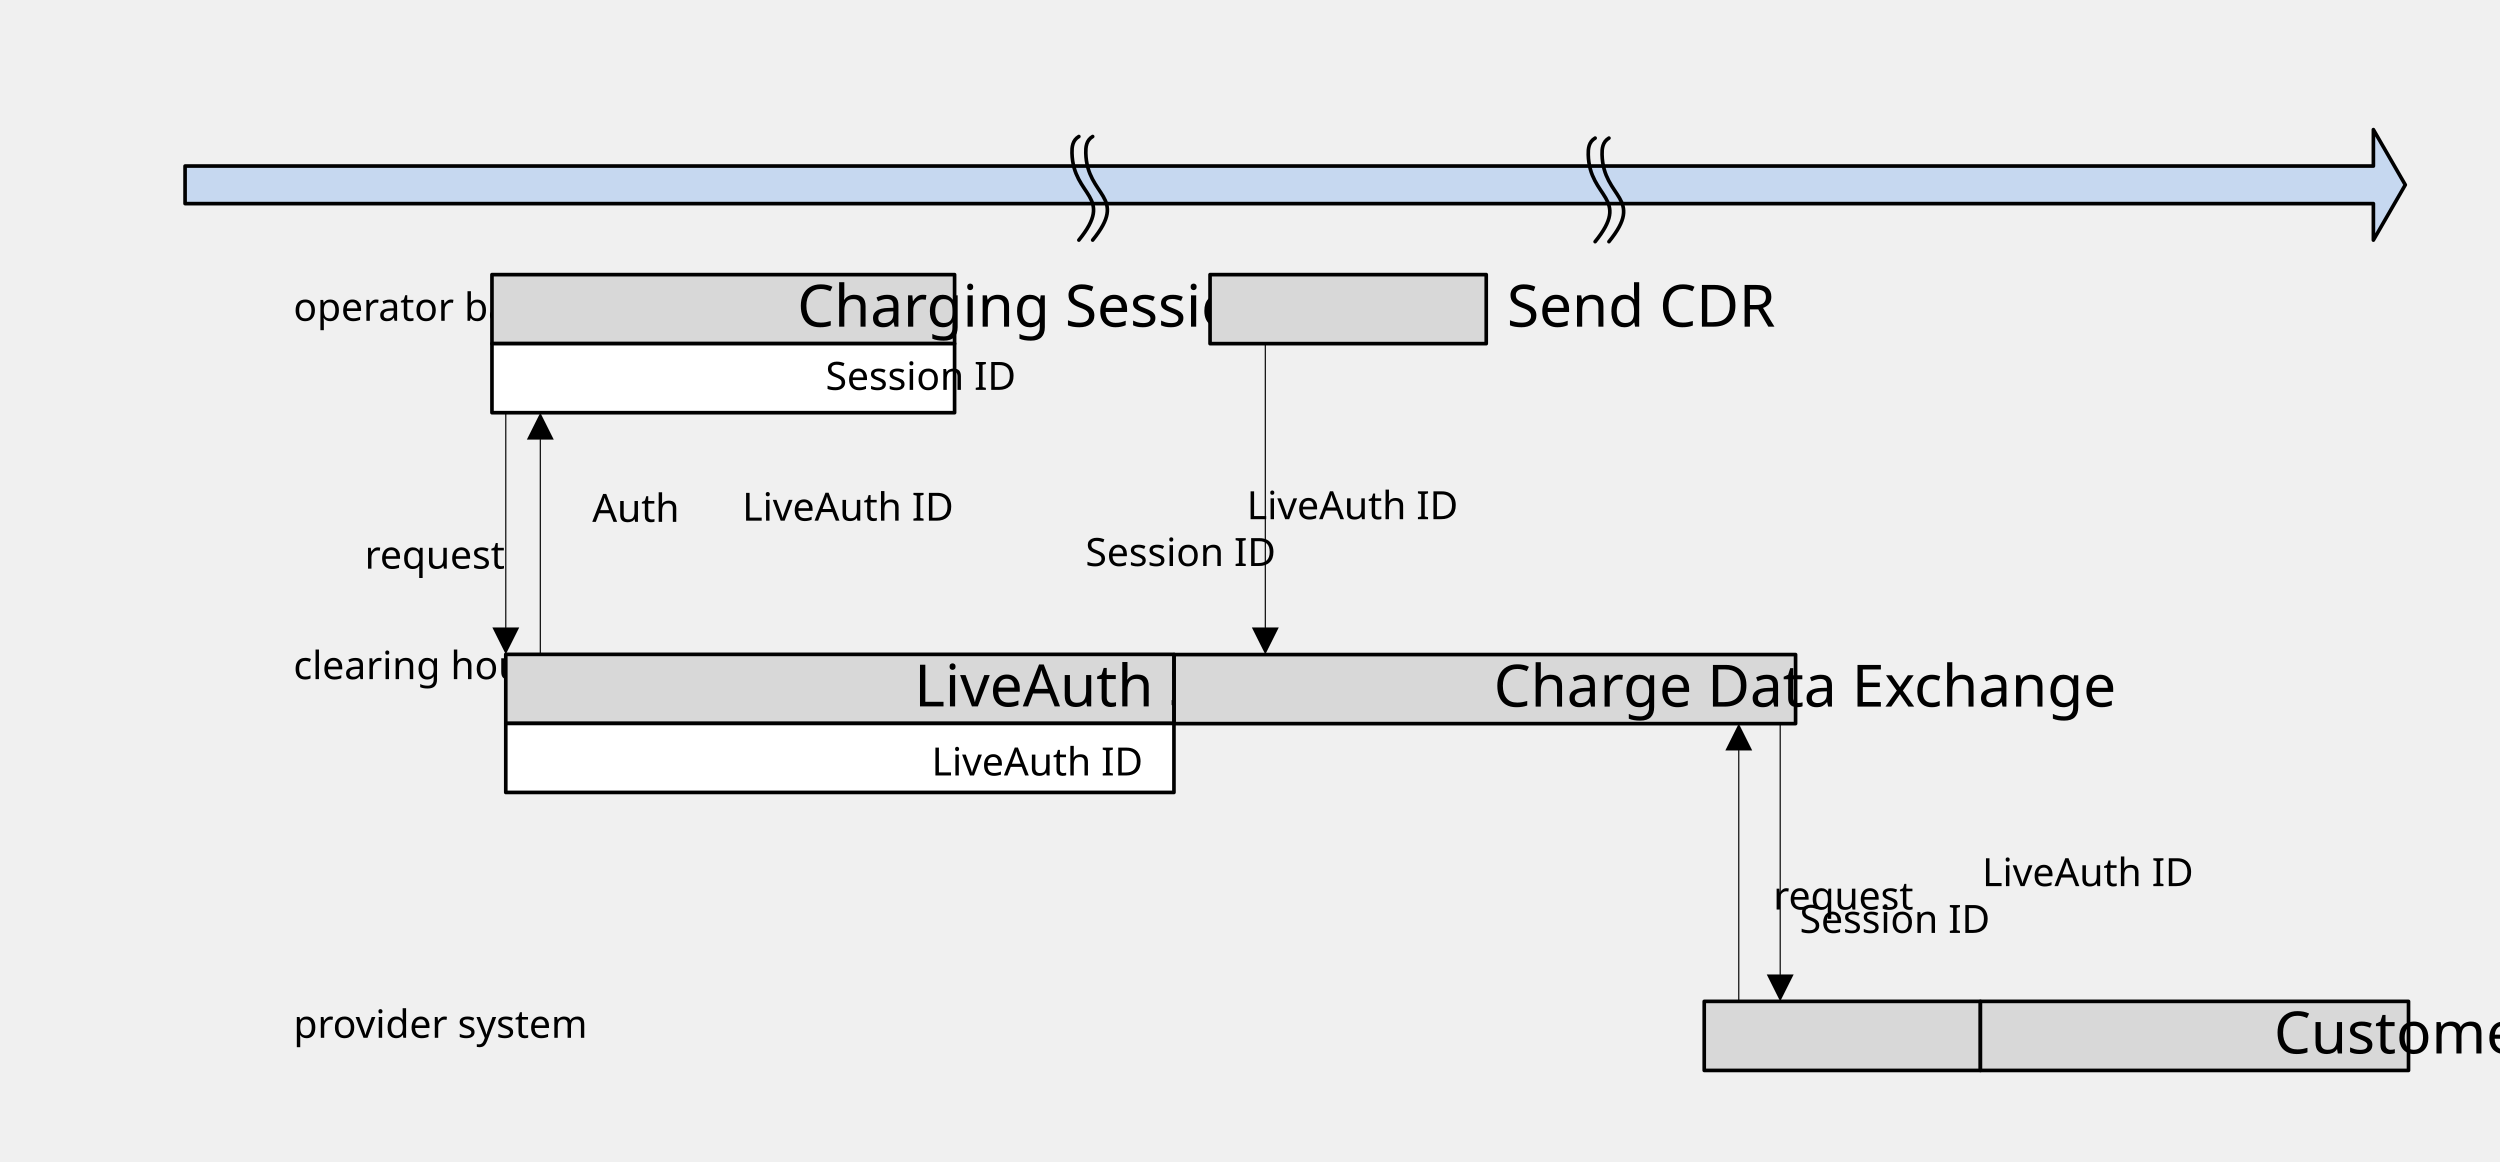
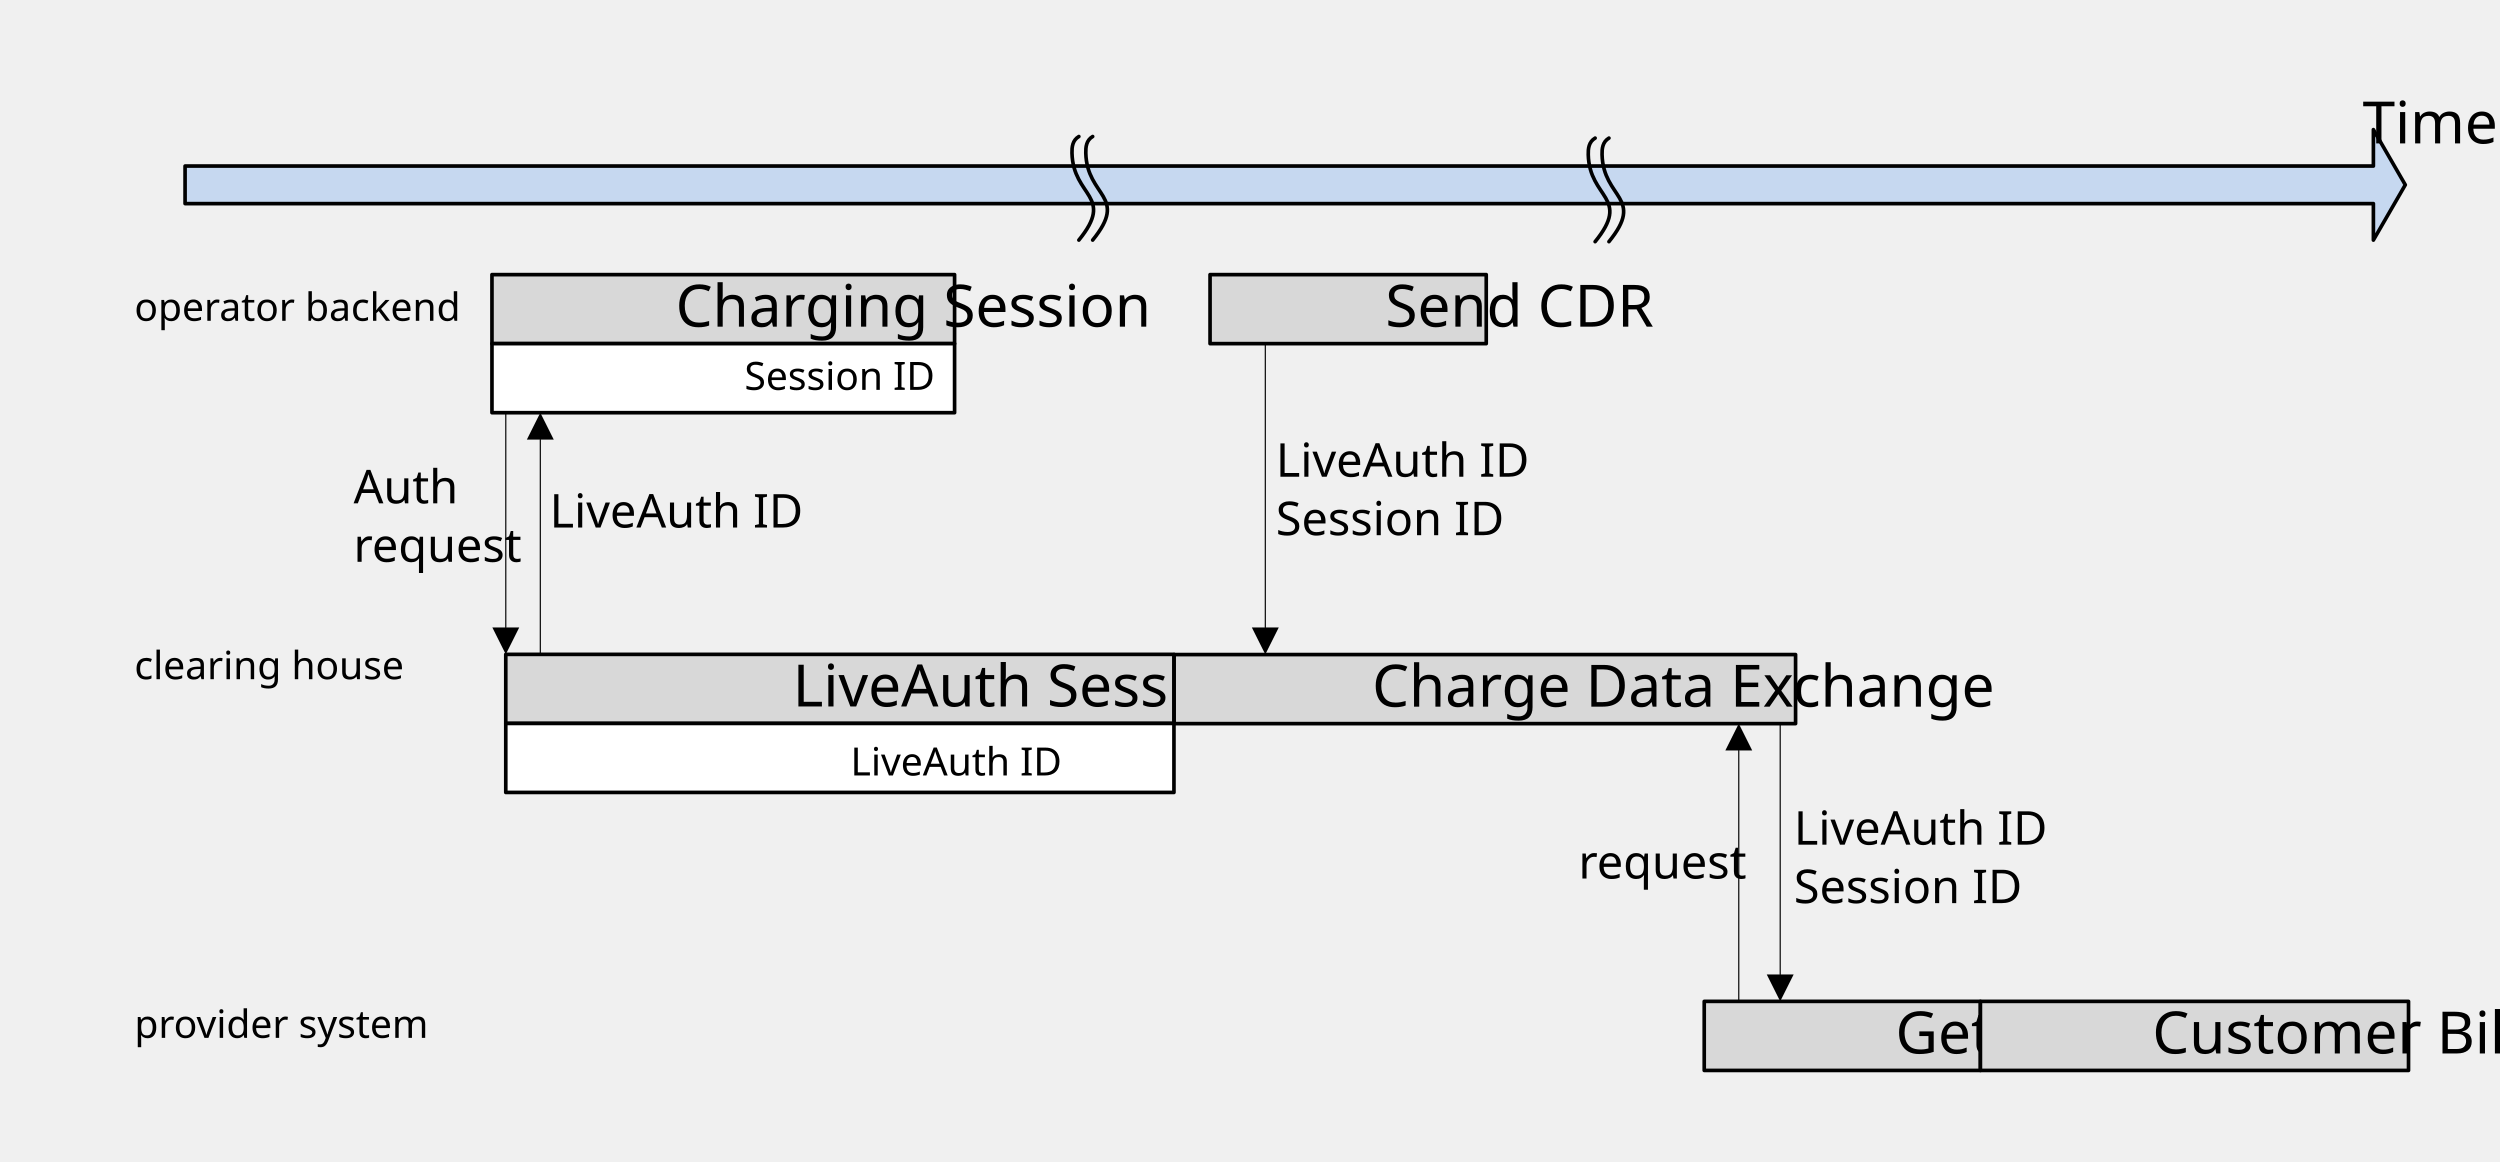
- <svg xmlns="http://www.w3.org/2000/svg" xmlns:ns1="http://schemas.microsoft.com/visio/2003/SVGExtensions/" xmlns:xlink="http://www.w3.org/1999/xlink" width="7.127in" height="3.312in" viewBox="0 0 513.112 238.476" xml:space="preserve" color-interpolation-filters="sRGB" class="st11">
+ <svg xmlns="http://www.w3.org/2000/svg" xmlns:ns1="http://schemas.microsoft.com/visio/2003/SVGExtensions/" xmlns:xlink="http://www.w3.org/1999/xlink" width="7.127in" height="3.312in" viewBox="0 0 513.112 238.476" xml:space="preserve" color-interpolation-filters="sRGB" class="st11" id="svg5567" version="1.1">
  <ns1:documentProperties ns1:langID="1031" ns1:metric="true" ns1:viewMarkup="false">
    <ns1:userDefs>
      <ns1:ud ns1:nameU="msvNoAutoConnect" ns1:val="VT0(1):26" />
    </ns1:userDefs>
  </ns1:documentProperties>
-   <style type="text/css">
+   <style type="text/css" id="style5569">
	
		.st1 {fill:none;stroke:none;stroke-linecap:round;stroke-linejoin:round;stroke-width:0.75}
		.st2 {fill:#000000;font-family:Calibri;font-size:0.667em}
		.st3 {fill:#d8d8d8;stroke:#000000;stroke-linecap:round;stroke-linejoin:round;stroke-width:0.75}
		.st4 {fill:#000000;font-family:Calibri;font-size:1em}
		.st5 {fill:#c6d8f0;stroke:#000000;stroke-linecap:round;stroke-linejoin:round;stroke-width:0.75}
		.st6 {marker-end:url(#mrkr4-24);stroke:#000000;stroke-linecap:round;stroke-linejoin:round;stroke-width:0.24}
		.st7 {fill:#000000;fill-opacity:1;stroke:#000000;stroke-opacity:1;stroke-width:0.087}
		.st8 {font-size:1em}
		.st9 {stroke:#000000;stroke-linecap:round;stroke-linejoin:round;stroke-width:0.75}
		.st10 {fill:#ffffff;stroke:#000000;stroke-linecap:round;stroke-linejoin:round;stroke-width:0.75}
		.st11 {fill:none;fill-rule:evenodd;font-size:12px;overflow:visible;stroke-linecap:square;stroke-miterlimit:3}
	
	</style>
  <defs id="Markers">
    <g id="lend4">
-       <path d="M 2 1 L 0 0 L 2 -1 L 2 1 " style="stroke:none" />
+       <path d="M 2 1 L 0 0 L 2 -1 L 2 1 " style="stroke:none" id="path5573" />
    </g>
    <marker id="mrkr4-24" class="st7" ns1:arrowType="4" ns1:arrowSize="2" ns1:setback="23.0021" refX="-23.002" orient="auto" markerUnits="strokeWidth" overflow="visible">
-       <use xlink:href="#lend4" transform="scale(-11.50105,-11.50105) " />
+       <use xlink:href="#lend4" transform="scale(-11.50105,-11.50105) " id="use5576" />
    </marker>
+     <ns1:pageProperties ns1:shadowOffsetY="-8.50394" ns1:shadowOffsetX="8.50394" ns1:drawingUnits="24" ns1:pageScale="0.0393701" ns1:drawingScale="0.0393701" />
+     <ns1:layer ns1:index="0" ns1:name="Verbinder" />
+     <ns1:textBlock ns1:margins="rect(4,4,4,4)" ns1:tabSpace="42.5197" />
+     <ns1:textRect cx="43.937" cy="231.39" width="87.88" height="14.173" />
+     <ns1:userDefs>
+       <ns1:ud ns1:nameU="visVersion" ns1:val="VT0(14):26" />
+     </ns1:userDefs>
+     <ns1:textBlock ns1:margins="rect(4,4,4,4)" ns1:tabSpace="42.5197" />
+     <ns1:textRect cx="30.472" cy="232.882" width="60.95" height="11.189" />
+     <ns1:textBlock ns1:margins="rect(4,4,4,4)" ns1:tabSpace="42.5197" />
+     <ns1:textRect cx="24.803" cy="224.303" width="49.61" height="28.346" />
+     <ns1:userDefs>
+       <ns1:ud ns1:nameU="visVersion" ns1:val="VT0(14):26" />
+     </ns1:userDefs>
+     <ns1:textBlock ns1:margins="rect(4,4,4,4)" ns1:tabSpace="42.5197" />
+     <ns1:textRect cx="28.346" cy="231.39" width="56.7" height="14.173" />
+     <ns1:userDefs>
+       <ns1:ud ns1:nameU="visVersion" ns1:val="VT0(14):26" />
+     </ns1:userDefs>
+     <ns1:textBlock ns1:margins="rect(4,4,4,4)" ns1:tabSpace="42.5197" />
+     <ns1:textRect cx="47.48" cy="231.39" width="94.97" height="14.173" />
+     <ns1:textBlock ns1:margins="rect(4,4,4,4)" ns1:tabSpace="42.5197" />
+     <ns1:textRect cx="23.386" cy="232.882" width="46.78" height="11.189" />
+     <ns1:textBlock ns1:margins="rect(4,4,4,4)" ns1:tabSpace="42.5197" />
+     <ns1:textRect cx="21.26" cy="227.846" width="42.52" height="21.26" />
+     <ns1:textBlock ns1:margins="rect(4,4,4,4)" ns1:tabSpace="42.5197" />
+     <ns1:textRect cx="68.578" cy="231.39" width="137.16" height="14.173" />
+     <ns1:textBlock ns1:margins="rect(4,4,4,4)" ns1:tabSpace="42.5197" />
+     <ns1:textRect cx="21.26" cy="224.303" width="42.52" height="28.346" />
+     <ns1:textBlock ns1:margins="rect(4,4,4,4)" ns1:tabSpace="42.5197" />
+     <ns1:textRect cx="24.803" cy="226.975" width="49.61" height="23.002" />
+     <ns1:userDefs>
+       <ns1:ud ns1:nameU="visVersion" ns1:val="VT0(14):26" />
+     </ns1:userDefs>
+     <ns1:textBlock ns1:margins="rect(4,4,4,4)" ns1:tabSpace="42.5197" />
+     <ns1:textRect cx="63.779" cy="231.39" width="127.56" height="14.173" />
+     <ns1:textBlock ns1:margins="rect(4,4,4,4)" ns1:tabSpace="42.5197" />
+     <ns1:textRect cx="28.346" cy="231.39" width="56.7" height="14.173" />
+     <ns1:userDefs>
+       <ns1:ud ns1:nameU="visVersion" ns1:val="VT0(14):26" />
+     </ns1:userDefs>
+     <ns1:textBlock ns1:margins="rect(4,4,4,4)" ns1:tabSpace="42.5197" />
+     <ns1:textRect cx="68.578" cy="231.39" width="137.16" height="14.173" />
+     <ns1:textBlock ns1:margins="rect(4,4,4,4)" ns1:tabSpace="42.5197" />
+     <ns1:textRect cx="47.48" cy="231.39" width="94.97" height="14.173" />
+     <ns1:textBlock ns1:margins="rect(4,4,4,4)" ns1:tabSpace="42.5197" />
+     <ns1:textRect cx="30.472" cy="232.882" width="60.95" height="11.189" />
+     <ns1:textBlock ns1:margins="rect(4,4,4,4)" ns1:tabSpace="42.5197" />
+     <ns1:textRect cx="33.307" cy="232.882" width="66.62" height="11.189" />
+     <ns1:textBlock ns1:tabSpace="42.5197" ns1:margins="rect(4,4,4,4)" />
+     <ns1:textRect height="14.173" width="85.04" cy="231.39" cx="42.52" />
+     <ns1:userDefs>
+       <ns1:ud ns1:val="VT0(14):26" ns1:nameU="visVersion" />
+     </ns1:userDefs>
  </defs>
-   <g ns1:mID="4" ns1:index="2" ns1:groupContext="foregroundPage">
-     <ns1:pageProperties ns1:drawingScale="0.0393701" ns1:pageScale="0.0393701" ns1:drawingUnits="24" ns1:shadowOffsetX="8.50394" ns1:shadowOffsetY="-8.50394" />
-     <ns1:layer ns1:name="Verbinder" ns1:index="0" />
-     <g id="shape4-1" ns1:mID="4" ns1:groupContext="shape" transform="translate(18.75,-169.427)">
-       <ns1:textBlock ns1:margins="rect(4,4,4,4)" ns1:tabSpace="42.5197" />
-       <ns1:textRect cx="33.307" cy="232.882" width="66.62" height="11.189" />
-       <rect x="0" y="227.287" width="66.614" height="11.189" class="st1" />
-       <text x="4" y="235.28" class="st2" ns1:langID="1031">
-         <ns1:paragraph />
-         <ns1:tabList />operator backend</text>
-     </g>
-     <g id="shape5-4" ns1:mID="5" ns1:groupContext="shape" transform="translate(18.75,-97.0689)">
-       <ns1:textBlock ns1:margins="rect(4,4,4,4)" ns1:tabSpace="42.5197" />
-       <ns1:textRect cx="30.472" cy="232.882" width="60.95" height="11.189" />
-       <rect x="0" y="227.287" width="60.945" height="11.189" class="st1" />
-       <text x="4" y="236.48" class="st2" ns1:langID="1031">
-         <ns1:paragraph />
-         <ns1:tabList />clearing house</text>
-     </g>
-     <g id="shape7-7" ns1:mID="7" ns1:groupContext="shape" transform="translate(100.955,-167.935)">
-       <ns1:textBlock ns1:margins="rect(4,4,4,4)" ns1:tabSpace="42.5197" />
-       <ns1:textRect cx="47.48" cy="231.39" width="94.97" height="14.173" />
-       <rect x="0" y="224.303" width="94.961" height="14.173" class="st3" />
-       <text x="6.5" y="234.99" class="st4" ns1:langID="1031">
-         <ns1:paragraph ns1:horizAlign="1" />
-         <ns1:tabList />Charging Session</text>
-     </g>
-     <g id="shape8-10" ns1:mID="8" ns1:groupContext="shape" transform="translate(103.789,-89.9823)">
-       <ns1:textBlock ns1:margins="rect(4,4,4,4)" ns1:tabSpace="42.5197" />
-       <ns1:textRect cx="68.578" cy="231.39" width="137.16" height="14.173" />
-       <rect x="0" y="224.303" width="137.156" height="14.173" class="st3" />
-       <text x="27.71" y="234.99" class="st4" ns1:langID="1031">
-         <ns1:paragraph ns1:horizAlign="1" />
-         <ns1:tabList />LiveAuth Session</text>
-     </g>
-     <g id="group9-13" transform="translate(91.2148,-189.195)" ns1:mID="9" ns1:groupContext="group">
-       <g id="shape10-14" ns1:mID="10" ns1:groupContext="shape" transform="translate(402.486,2.84217E-014) scale(-1,1)">
-         <ns1:userDefs>
-           <ns1:ud ns1:nameU="visVersion" ns1:val="VT0(14):26" />
-         </ns1:userDefs>
-         <path d="M0 227.14 L6.55 215.8 L6.55 223.28 L455.74 223.28 L455.74 230.99 L6.55 230.99 L6.55 238.48 L0 227.14 Z" class="st5" />
-       </g>
-       <g id="shape11-16" ns1:mID="11" ns1:groupContext="shape" transform="translate(305.636,-16.3583)">
-         <ns1:textBlock ns1:margins="rect(4,4,4,4)" ns1:tabSpace="42.5197" />
-         <ns1:textRect cx="42.52" cy="231.39" width="85.04" height="14.173" />
-         <rect x="0" y="224.303" width="85.039" height="14.173" class="st1" />
-         <text x="56.88" y="234.99" class="st4" ns1:langID="2057">
-           <ns1:paragraph ns1:horizAlign="2" />
-           <ns1:tabList />Time</text>
-       </g>
-     </g>
-     <g id="shape14-19" ns1:mID="14" ns1:groupContext="shape" ns1:layerMember="0" transform="translate(96.7028,-153.762)">
-       <ns1:userDefs>
-         <ns1:ud ns1:nameU="visVersion" ns1:val="VT0(14):26" />
-       </ns1:userDefs>
-       <path d="M7.09 238.48 L7.09 282.56" class="st6" />
-     </g>
-     <g id="shape26-25" ns1:mID="26" ns1:groupContext="shape" transform="translate(248.356,-167.935)">
-       <ns1:textBlock ns1:margins="rect(4,4,4,4)" ns1:tabSpace="42.5197" />
-       <ns1:textRect cx="28.346" cy="231.39" width="56.7" height="14.173" />
-       <rect x="0" y="224.303" width="56.693" height="14.173" class="st3" />
-       <text x="4.79" y="234.99" class="st4" ns1:langID="1031">
-         <ns1:paragraph ns1:horizAlign="1" />
-         <ns1:tabList />Send CDR</text>
-     </g>
-     <g id="shape27-28" ns1:mID="27" ns1:groupContext="shape" transform="translate(240.986,-89.9409)">
-       <ns1:textBlock ns1:margins="rect(4,4,4,4)" ns1:tabSpace="42.5197" />
-       <ns1:textRect cx="63.779" cy="231.39" width="127.56" height="14.173" />
-       <rect x="0" y="224.303" width="127.559" height="14.173" class="st3" />
-       <text x="9.44" y="234.99" class="st4" ns1:langID="1031">
-         <ns1:paragraph ns1:horizAlign="1" />
-         <ns1:tabList />Charge Data Exchange</text>
-     </g>
-     <g id="shape28-31" ns1:mID="28" ns1:groupContext="shape" ns1:layerMember="0" transform="translate(252.608,-167.935)">
-       <ns1:userDefs>
-         <ns1:ud ns1:nameU="visVersion" ns1:val="VT0(14):26" />
-       </ns1:userDefs>
-       <path d="M7.09 238.48 L7.09 296.74" class="st6" />
-     </g>
-     <g id="shape29-36" ns1:mID="29" ns1:groupContext="shape" transform="translate(210.089,-118.004)">
-       <ns1:textBlock ns1:margins="rect(4,4,4,4)" ns1:tabSpace="42.5197" />
-       <ns1:textRect cx="24.803" cy="226.975" width="49.61" height="23.002" />
-       <rect x="0" y="215.474" width="49.606" height="23.002" class="st1" />
-       <text x="8.35" y="224.58" class="st2" ns1:langID="1031">
-         <ns1:paragraph ns1:horizAlign="2" />
-         <ns1:tabList />LiveAuth ID<ns1:lf />
-         <tspan x="12.69" dy="1.2em" class="st8">Session ID</tspan>
-       </text>
-     </g>
-     <g id="shape31-40" ns1:mID="31" ns1:groupContext="shape" transform="translate(312.945,-40.0098)">
-       <ns1:textBlock ns1:margins="rect(4,4,4,4)" ns1:tabSpace="42.5197" />
-       <ns1:textRect cx="21.26" cy="224.303" width="42.52" height="28.346" />
-       <rect x="0" y="210.13" width="42.52" height="28.346" class="st1" />
-       <text x="13.56" y="226.7" class="st2" ns1:langID="1031">
-         <ns1:paragraph ns1:horizAlign="2" />
-         <ns1:tabList />request</text>
-     </g>
-     <g id="group32-43" transform="translate(220.01,-189.195)" ns1:mID="32" ns1:groupContext="group">
-       <g id="shape33-44" ns1:mID="33" ns1:groupContext="shape" transform="translate(238.476,217.217) rotate(90)">
-         <path d="M0 237.06 C0.78 238.38 2.18 238.5 3.4 238.47 C12.5 238.24 12.11 229.62 21.26 237.06" class="st9" />
-       </g>
-       <g id="shape34-47" ns1:mID="34" ns1:groupContext="shape" transform="translate(241.311,217.217) rotate(90)">
-         <path d="M0 237.06 C0.78 238.38 2.18 238.5 3.4 238.47 C12.5 238.24 12.11 229.62 21.26 237.06" class="st9" />
-       </g>
-     </g>
-     <g id="shape1-50" ns1:mID="1" ns1:groupContext="shape" transform="translate(103.789,-75.8091)">
-       <ns1:textBlock ns1:margins="rect(4,4,4,4)" ns1:tabSpace="42.5197" />
-       <ns1:textRect cx="68.578" cy="231.39" width="137.16" height="14.173" />
-       <rect x="0" y="224.303" width="137.156" height="14.173" class="st10" />
-       <text x="49.95" y="234.99" class="st2" ns1:langID="1031">
-         <ns1:paragraph ns1:horizAlign="1" />
-         <ns1:tabList />LiveAuth ID</text>
-     </g>
-     <g id="shape3-53" ns1:mID="3" ns1:groupContext="shape" transform="translate(61.2697,-118.329)">
-       <ns1:textBlock ns1:margins="rect(4,4,4,4)" ns1:tabSpace="42.5197" />
-       <ns1:textRect cx="21.26" cy="227.846" width="42.52" height="21.26" />
-       <rect x="0" y="217.217" width="42.52" height="21.26" class="st1" />
-       <text x="22.81" y="225.45" class="st2" ns1:langID="1031">
-         <ns1:paragraph ns1:horizAlign="2" />
-         <ns1:tabList />Auth <tspan x="13.56" dy="1.2em" class="st8">request</tspan>
-       </text>
-     </g>
-     <g id="shape6-57" ns1:mID="6" ns1:groupContext="shape" transform="translate(110.876,-128.399)">
-       <ns1:textBlock ns1:margins="rect(4,4,4,4)" ns1:tabSpace="42.5197" />
-       <ns1:textRect cx="23.386" cy="232.882" width="46.78" height="11.189" />
-       <rect x="0" y="227.287" width="46.772" height="11.189" class="st1" />
-       <text x="4" y="235.28" class="st2" ns1:langID="1031">
-         <ns1:paragraph />
-         <ns1:tabList />LiveAuth ID</text>
-     </g>
-     <g id="shape12-60" ns1:mID="12" ns1:groupContext="shape" transform="translate(100.955,-153.762)">
-       <ns1:textBlock ns1:margins="rect(4,4,4,4)" ns1:tabSpace="42.5197" />
-       <ns1:textRect cx="47.48" cy="231.39" width="94.97" height="14.173" />
-       <rect x="0" y="224.303" width="94.961" height="14.173" class="st10" />
-       <text x="31.02" y="233.79" class="st2" ns1:langID="1031">
-         <ns1:paragraph ns1:horizAlign="1" />
-         <ns1:tabList />Session ID</text>
-     </g>
-     <g id="shape2-63" ns1:mID="2" ns1:groupContext="shape" ns1:layerMember="0" transform="translate(103.789,-104.156)">
-       <ns1:userDefs>
-         <ns1:ud ns1:nameU="visVersion" ns1:val="VT0(14):26" />
-       </ns1:userDefs>
-       <path d="M7.09 238.48 L7.09 194.39" class="st6" />
-     </g>
-     <g id="shape15-68" ns1:mID="15" ns1:groupContext="shape" transform="translate(349.795,-18.75)">
-       <ns1:textBlock ns1:margins="rect(4,4,4,4)" ns1:tabSpace="42.5197" />
-       <ns1:textRect cx="28.346" cy="231.39" width="56.7" height="14.173" />
-       <rect x="0" y="224.303" width="56.693" height="14.173" class="st3" />
-       <text x="8.06" y="234.99" class="st4" ns1:langID="1031">
-         <ns1:paragraph ns1:horizAlign="1" />
-         <ns1:tabList />Get CDR</text>
-     </g>
-     <g id="shape16-71" ns1:mID="16" ns1:groupContext="shape" ns1:layerMember="0" transform="translate(358.299,-89.9409)">
-       <ns1:userDefs>
-         <ns1:ud ns1:nameU="visVersion" ns1:val="VT0(14):26" />
-       </ns1:userDefs>
-       <path d="M7.09 238.48 L7.09 273.91 L7.09 289.97" class="st6" />
-     </g>
-     <g id="shape17-76" ns1:mID="17" ns1:groupContext="shape" transform="translate(365.386,-40.0098)">
-       <ns1:textBlock ns1:margins="rect(4,4,4,4)" ns1:tabSpace="42.5197" />
-       <ns1:textRect cx="24.803" cy="224.303" width="49.61" height="28.346" />
-       <rect x="0" y="210.13" width="49.606" height="28.346" class="st1" />
-       <text x="4" y="221.9" class="st2" ns1:langID="1031">
-         <ns1:paragraph />
-         <ns1:tabList />LiveAuth ID<ns1:lf />
-         <tspan x="4" dy="1.2em" class="st8">Session ID</tspan>
-       </text>
-     </g>
-     <g id="shape19-80" ns1:mID="19" ns1:groupContext="shape" transform="translate(18.75,-23.4427)">
-       <ns1:textBlock ns1:margins="rect(4,4,4,4)" ns1:tabSpace="42.5197" />
-       <ns1:textRect cx="30.472" cy="232.882" width="60.95" height="11.189" />
-       <rect x="0" y="227.287" width="60.945" height="11.189" class="st1" />
-       <text x="4" y="236.48" class="st2" ns1:langID="1031">
-         <ns1:paragraph />
-         <ns1:tabList />provider system</text>
-     </g>
-     <g id="shape18-83" ns1:mID="18" ns1:groupContext="shape" ns1:layerMember="0" transform="translate(349.795,-33.248)">
-       <ns1:userDefs>
-         <ns1:ud ns1:nameU="visVersion" ns1:val="VT0(14):26" />
-       </ns1:userDefs>
-       <path d="M7.09 238.48 L7.09 187.3" class="st6" />
-     </g>
-     <g id="shape21-88" ns1:mID="21" ns1:groupContext="shape" transform="translate(406.488,-18.75)">
-       <ns1:textBlock ns1:margins="rect(4,4,4,4)" ns1:tabSpace="42.5197" />
-       <ns1:textRect cx="43.937" cy="231.39" width="87.88" height="14.173" />
-       <rect x="0" y="224.303" width="87.874" height="14.173" class="st3" />
-       <text x="4.09" y="234.99" class="st4" ns1:langID="1031">
-         <ns1:paragraph ns1:horizAlign="1" />
-         <ns1:tabList />Customer Billing</text>
-     </g>
-     <g id="group22-91" transform="translate(325.984,-188.87)" ns1:mID="22" ns1:groupContext="group">
-       <g id="shape23-92" ns1:mID="23" ns1:groupContext="shape" transform="translate(238.476,217.217) rotate(90)">
-         <path d="M0 237.06 C0.78 238.38 2.18 238.5 3.4 238.47 C12.5 238.24 12.11 229.62 21.26 237.06" class="st9" />
-       </g>
-       <g id="shape24-95" ns1:mID="24" ns1:groupContext="shape" transform="translate(241.311,217.217) rotate(90)">
-         <path d="M0 237.06 C0.78 238.38 2.18 238.5 3.4 238.47 C12.5 238.24 12.11 229.62 21.26 237.06" class="st9" />
-       </g>
-     </g>
-   </g>
+   <rect x="18.75" y="57.86" width="66.614" height="11.189" class="st1" id="rect5587" style="fill:none;stroke:none" />
+   <text x="6.75" y="65.853" class="st2" ns1:langID="1031" id="text5589" style="fill:#000000;font-family:Calibri">
+     <ns1:paragraph />
+     <ns1:tabList />operator backend</text>
+   <rect x="18.75" y="130.218" width="60.945" height="11.189" class="st1" id="rect5596" style="fill:none;stroke:none" />
+   <text x="6.75" y="139.411" class="st2" ns1:langID="1031" id="text5598" style="fill:#000000;font-family:Calibri">
+     <ns1:paragraph />
+     <ns1:tabList />clearing house</text>
+   <rect x="100.955" y="56.368" width="94.961" height="14.173" class="st3" id="rect5605" style="fill:#d8d8d8;stroke:#000000;stroke-width:0.75;stroke-linecap:round;stroke-linejoin:round" />
+   <text x="107.455" y="67.055" class="st4" ns1:langID="1031" id="text5607" style="fill:#000000;font-family:Calibri">
+     <ns1:paragraph ns1:horizAlign="1" />
+     <ns1:tabList />Charging Session</text>
+   <rect x="103.789" y="134.321" width="137.156" height="14.173" class="st3" id="rect5614" style="fill:#d8d8d8;stroke:#000000;stroke-width:0.75;stroke-linecap:round;stroke-linejoin:round" />
+   <text x="131.499" y="145.008" class="st4" ns1:langID="1031" id="text5616" style="fill:#000000;font-family:Calibri">
+     <ns1:paragraph ns1:horizAlign="1" />
+     <ns1:tabList />LiveAuth Session</text>
+   <path style="fill:#c6d8f0;stroke:#000000;stroke-width:0.75;stroke-linecap:round;stroke-linejoin:round" id="path5624" class="st5" d="m 493.701,37.945 -6.55,-11.34 0,7.48 -449.19,0 0,7.71 449.19,0 0,7.49 6.55,-11.34 z" />
+   <rect style="fill:none;stroke:none" id="rect5631" class="st1" height="14.173" width="85.039" y="18.75" x="396.851" />
+   <text style="fill:#000000;font-family:Calibri" id="text5633" ns1:langID="2057" class="st4" y="29.437" x="453.731">
+     <ns1:paragraph ns1:horizAlign="2" />
+     <ns1:tabList />Time</text>
+   <path d="m 103.793,84.718 0,44.08" class="st6" id="path5638" style="stroke:#000000;stroke-width:0.24;stroke-linecap:round;stroke-linejoin:round;marker-end:url(#mrkr4-24)" />
+   <rect x="248.356" y="56.368" width="56.693" height="14.173" class="st3" id="rect5645" style="fill:#d8d8d8;stroke:#000000;stroke-width:0.75;stroke-linecap:round;stroke-linejoin:round" />
+   <text x="253.146" y="67.055" class="st4" ns1:langID="1031" id="text5647" style="fill:#000000;font-family:Calibri">
+     <ns1:paragraph ns1:horizAlign="1" />
+     <ns1:tabList />Send CDR</text>
+   <rect x="240.986" y="134.362" width="127.559" height="14.173" class="st3" id="rect5654" style="fill:#d8d8d8;stroke:#000000;stroke-width:0.75;stroke-linecap:round;stroke-linejoin:round" />
+   <text x="250.426" y="145.049" class="st4" ns1:langID="1031" id="text5656" style="fill:#000000;font-family:Calibri">
+     <ns1:paragraph ns1:horizAlign="1" />
+     <ns1:tabList />Charge Data Exchange</text>
+   <path d="m 259.698,70.545 0,58.26" class="st6" id="path5661" style="stroke:#000000;stroke-width:0.24;stroke-linecap:round;stroke-linejoin:round;marker-end:url(#mrkr4-24)" />
+   <rect x="210.089" y="97.47" width="49.606" height="23.002" class="st1" id="rect5668" style="fill:none;stroke:none" />
+   <rect x="312.945" y="170.12" width="42.52" height="28.346" class="st1" id="rect5679" style="fill:none;stroke:none" />
+   <path style="stroke:#000000;stroke-width:0.75;stroke-linecap:round;stroke-linejoin:round" id="path5689" class="st9" d="m 221.426,28.022 c -1.32,0.78 -1.44,2.18 -1.41,3.4 0.23,9.1 8.85,8.71 1.41,17.86" />
+   <path style="stroke:#000000;stroke-width:0.75;stroke-linecap:round;stroke-linejoin:round" id="path5694" class="st9" d="m 224.261,28.022 c -1.32,0.78 -1.44,2.18 -1.41,3.4 0.23,9.1 8.85,8.71 1.41,17.86" />
+   <rect x="103.789" y="148.494" width="137.156" height="14.173" class="st10" id="rect5701" style="fill:#ffffff;stroke:#000000;stroke-width:0.75;stroke-linecap:round;stroke-linejoin:round" />
+   <text x="153.739" y="159.181" class="st2" ns1:langID="1031" id="text5703" style="fill:#000000;font-family:Calibri">
+     <ns1:paragraph ns1:horizAlign="1" />
+     <ns1:tabList />LiveAuth ID</text>
+   <rect x="61.27" y="98.888" width="42.52" height="21.26" class="st1" id="rect5710" style="fill:none;stroke:none" />
+   <rect x="110.876" y="98.888" width="46.772" height="11.189" class="st1" id="rect5721" style="fill:none;stroke:none" />
+   <rect x="100.955" y="70.541" width="94.961" height="14.173" class="st10" id="rect5730" style="fill:#ffffff;stroke:#000000;stroke-width:0.75;stroke-linecap:round;stroke-linejoin:round" />
+   <text x="131.975" y="80.028" class="st2" ns1:langID="1031" id="text5732" style="fill:#000000;font-family:Calibri">
+     <ns1:paragraph ns1:horizAlign="1" />
+     <ns1:tabList />Session ID</text>
+   <path d="m 110.879,134.324 0,-44.09" class="st6" id="path5737" style="stroke:#000000;stroke-width:0.24;stroke-linecap:round;stroke-linejoin:round;marker-end:url(#mrkr4-24)" />
+   <rect x="349.795" y="205.553" width="56.693" height="14.173" class="st3" id="rect5744" style="fill:#d8d8d8;stroke:#000000;stroke-width:0.75;stroke-linecap:round;stroke-linejoin:round" />
+   <text x="357.855" y="216.24" class="st4" ns1:langID="1031" id="text5746" style="fill:#000000;font-family:Calibri">
+     <ns1:paragraph ns1:horizAlign="1" />
+     <ns1:tabList />Get CDR</text>
+   <path d="m 365.389,148.539 0,35.43 0,16.06" class="st6" id="path5751" style="stroke:#000000;stroke-width:0.24;stroke-linecap:round;stroke-linejoin:round;marker-end:url(#mrkr4-24)" />
+   <rect x="365.386" y="170.12" width="49.606" height="28.346" class="st1" id="rect5758" style="fill:none;stroke:none" />
+   <rect x="18.75" y="203.844" width="60.945" height="11.189" class="st1" id="rect5769" style="fill:none;stroke:none" />
+   <text x="6.75" y="213.037" class="st2" ns1:langID="1031" id="text5771" style="fill:#000000;font-family:Calibri">
+     <ns1:paragraph />
+     <ns1:tabList />provider system</text>
+   <path d="m 356.885,205.232 0,-51.18" class="st6" id="path5776" style="stroke:#000000;stroke-width:0.24;stroke-linecap:round;stroke-linejoin:round;marker-end:url(#mrkr4-24)" />
+   <rect x="406.488" y="205.553" width="87.874" height="14.173" class="st3" id="rect5783" style="fill:#d8d8d8;stroke:#000000;stroke-width:0.75;stroke-linecap:round;stroke-linejoin:round" />
+   <text x="410.578" y="216.24" class="st4" ns1:langID="1031" id="text5785" style="fill:#000000;font-family:Calibri">
+     <ns1:paragraph ns1:horizAlign="1" />
+     <ns1:tabList />Customer Billing</text>
+   <path style="stroke:#000000;stroke-width:0.75;stroke-linecap:round;stroke-linejoin:round" id="path5793" class="st9" d="m 327.4,28.347 c -1.32,0.78 -1.44,2.18 -1.41,3.4 0.23,9.1 8.85,8.71 1.41,17.86" />
+   <path style="stroke:#000000;stroke-width:0.75;stroke-linecap:round;stroke-linejoin:round" id="path5798" class="st9" d="m 330.235,28.347 c -1.32,0.78 -1.44,2.18 -1.41,3.4 0.23,9.1 8.85,8.71 1.41,17.86" />
+   <text xml:space="preserve" style="font-size:25.6px;font-style:normal;font-variant:normal;font-weight:normal;font-stretch:normal;line-height:125%;letter-spacing:0px;word-spacing:0px;fill:#000000;fill-opacity:1;stroke:none;font-family:DIN-Bold;-inkscape-font-specification:DIN-Bold" x="368.198" y="173.383" id="text5995">
+     <tspan id="tspan5997" x="368.198" y="173.383" style="font-size:9.6px;font-style:normal;font-variant:normal;font-weight:normal;font-stretch:normal;font-family:Calibri;-inkscape-font-specification:Calibri">LiveAuth ID</tspan>
+     <tspan x="368.198" y="185.383" id="tspan5999" style="font-size:9.6px;font-style:normal;font-variant:normal;font-weight:normal;font-stretch:normal;font-family:Calibri;-inkscape-font-specification:Calibri">Session ID</tspan>
+   </text>
+   <text id="text6001" y="97.855" x="261.863" style="font-size:25.6px;font-style:normal;font-variant:normal;font-weight:normal;font-stretch:normal;line-height:125%;letter-spacing:0px;word-spacing:0px;fill:#000000;fill-opacity:1;stroke:none;font-family:DIN-Bold;-inkscape-font-specification:DIN-Bold" xml:space="preserve">
+     <tspan style="font-size:9.6px;font-style:normal;font-variant:normal;font-weight:normal;font-stretch:normal;font-family:Calibri;-inkscape-font-specification:Calibri" id="tspan6005" y="97.855" x="261.863">LiveAuth ID</tspan>
+     <tspan style="font-size:9.6px;font-style:normal;font-variant:normal;font-weight:normal;font-stretch:normal;font-family:Calibri;-inkscape-font-specification:Calibri" y="109.855" x="261.863" id="tspan6009">Session ID</tspan>
+   </text>
+   <text xml:space="preserve" style="font-size:25.6px;font-style:normal;font-variant:normal;font-weight:normal;font-stretch:normal;line-height:125%;letter-spacing:0px;word-spacing:0px;fill:#000000;fill-opacity:1;stroke:none;font-family:DIN-Bold;-inkscape-font-specification:DIN-Bold" x="323.975" y="180.339" id="text6011">
+     <tspan id="tspan6015" x="323.975" y="180.339" style="font-size:9.6px;font-style:normal;font-variant:normal;font-weight:normal;font-stretch:normal;font-family:Calibri;-inkscape-font-specification:Calibri">request</tspan>
+   </text>
+   <text xml:space="preserve" style="font-size:25.6px;font-style:normal;font-variant:normal;font-weight:normal;font-stretch:normal;line-height:125%;letter-spacing:0px;word-spacing:0px;fill:#000000;fill-opacity:1;stroke:none;font-family:DIN-Bold;-inkscape-font-specification:DIN-Bold" x="72.547" y="103.321" id="text6019">
+     <tspan id="tspan6023" x="72.547" y="103.321" style="font-size:9.6px;font-style:normal;font-variant:normal;font-weight:normal;font-stretch:normal;font-family:Calibri;-inkscape-font-specification:Calibri">Auth</tspan>
+     <tspan x="72.547" y="115.321" style="font-size:9.6px;font-style:normal;font-variant:normal;font-weight:normal;font-stretch:normal;font-family:Calibri;-inkscape-font-specification:Calibri" id="tspan6027">request</tspan>
+   </text>
+   <text xml:space="preserve" style="font-size:25.6px;font-style:normal;font-variant:normal;font-weight:normal;font-stretch:normal;line-height:125%;letter-spacing:0px;word-spacing:0px;fill:#000000;fill-opacity:1;stroke:none;font-family:DIN-Bold;-inkscape-font-specification:DIN-Bold" x="112.795" y="108.29" id="text6029">
+     <tspan id="tspan6033" x="112.795" y="108.29" style="font-size:9.6px;font-style:normal;font-variant:normal;font-weight:normal;font-stretch:normal;font-family:Calibri;-inkscape-font-specification:Calibri">LiveAuth ID</tspan>
+   </text>
</svg>
